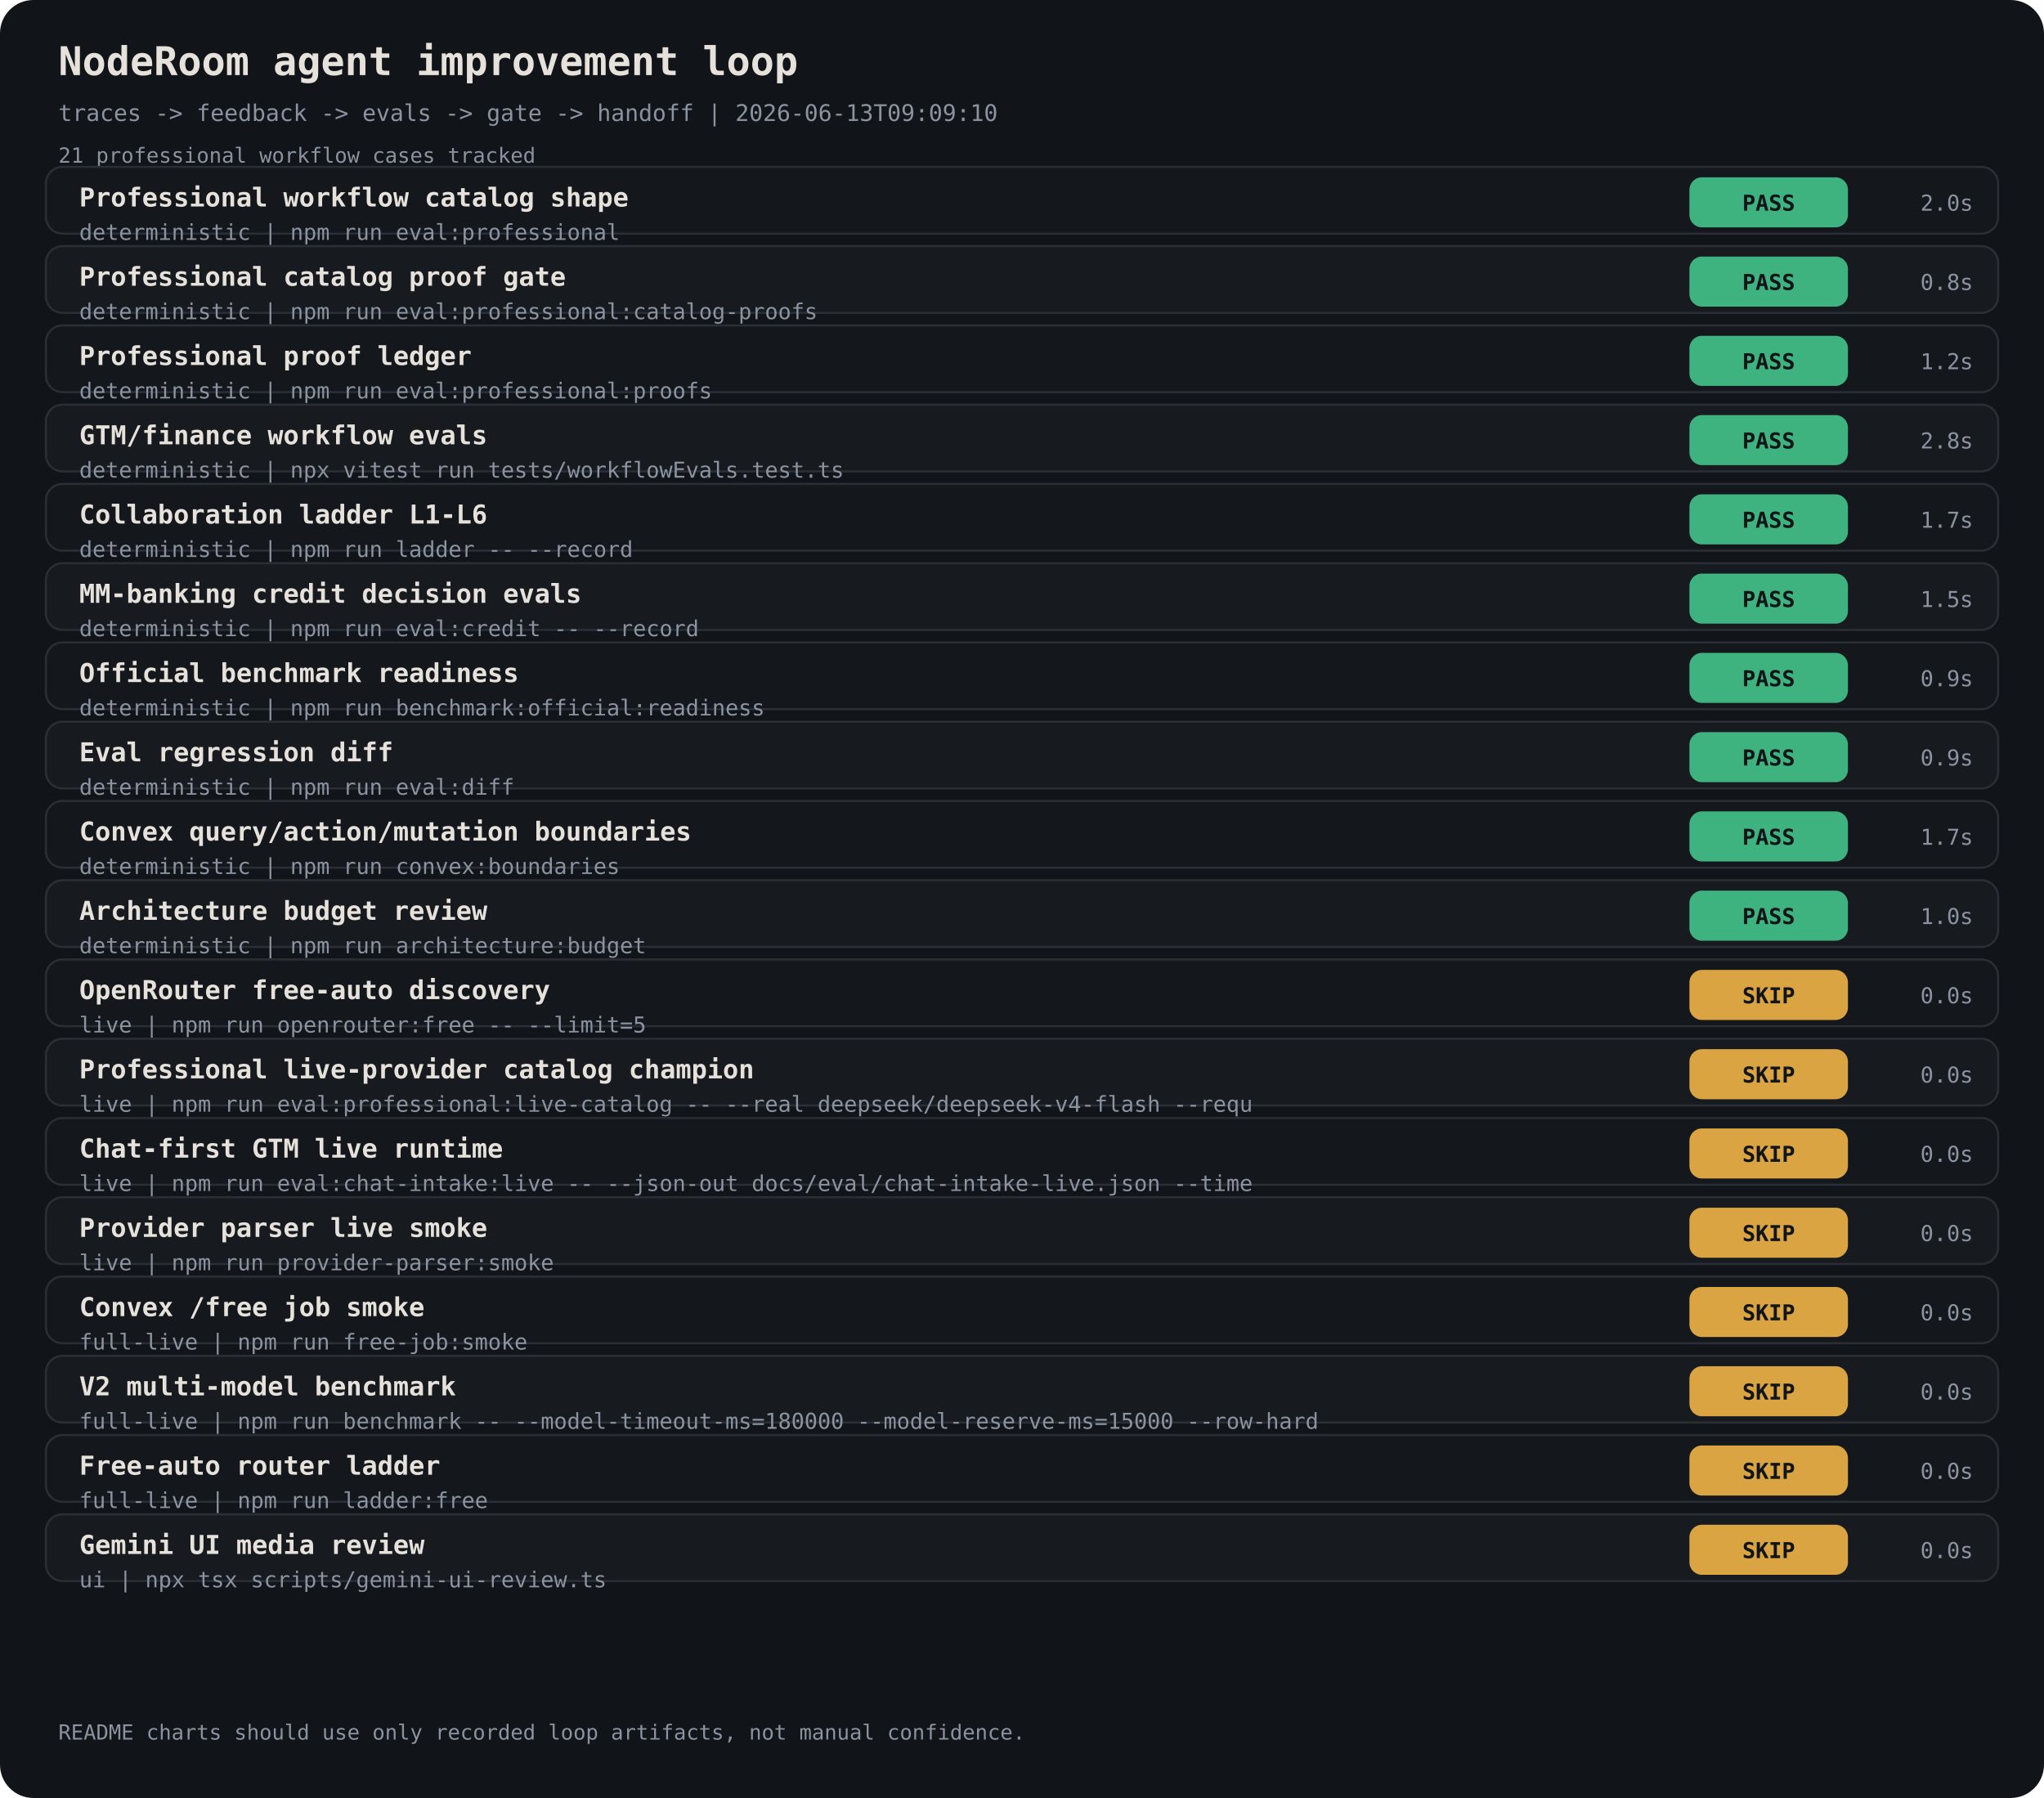
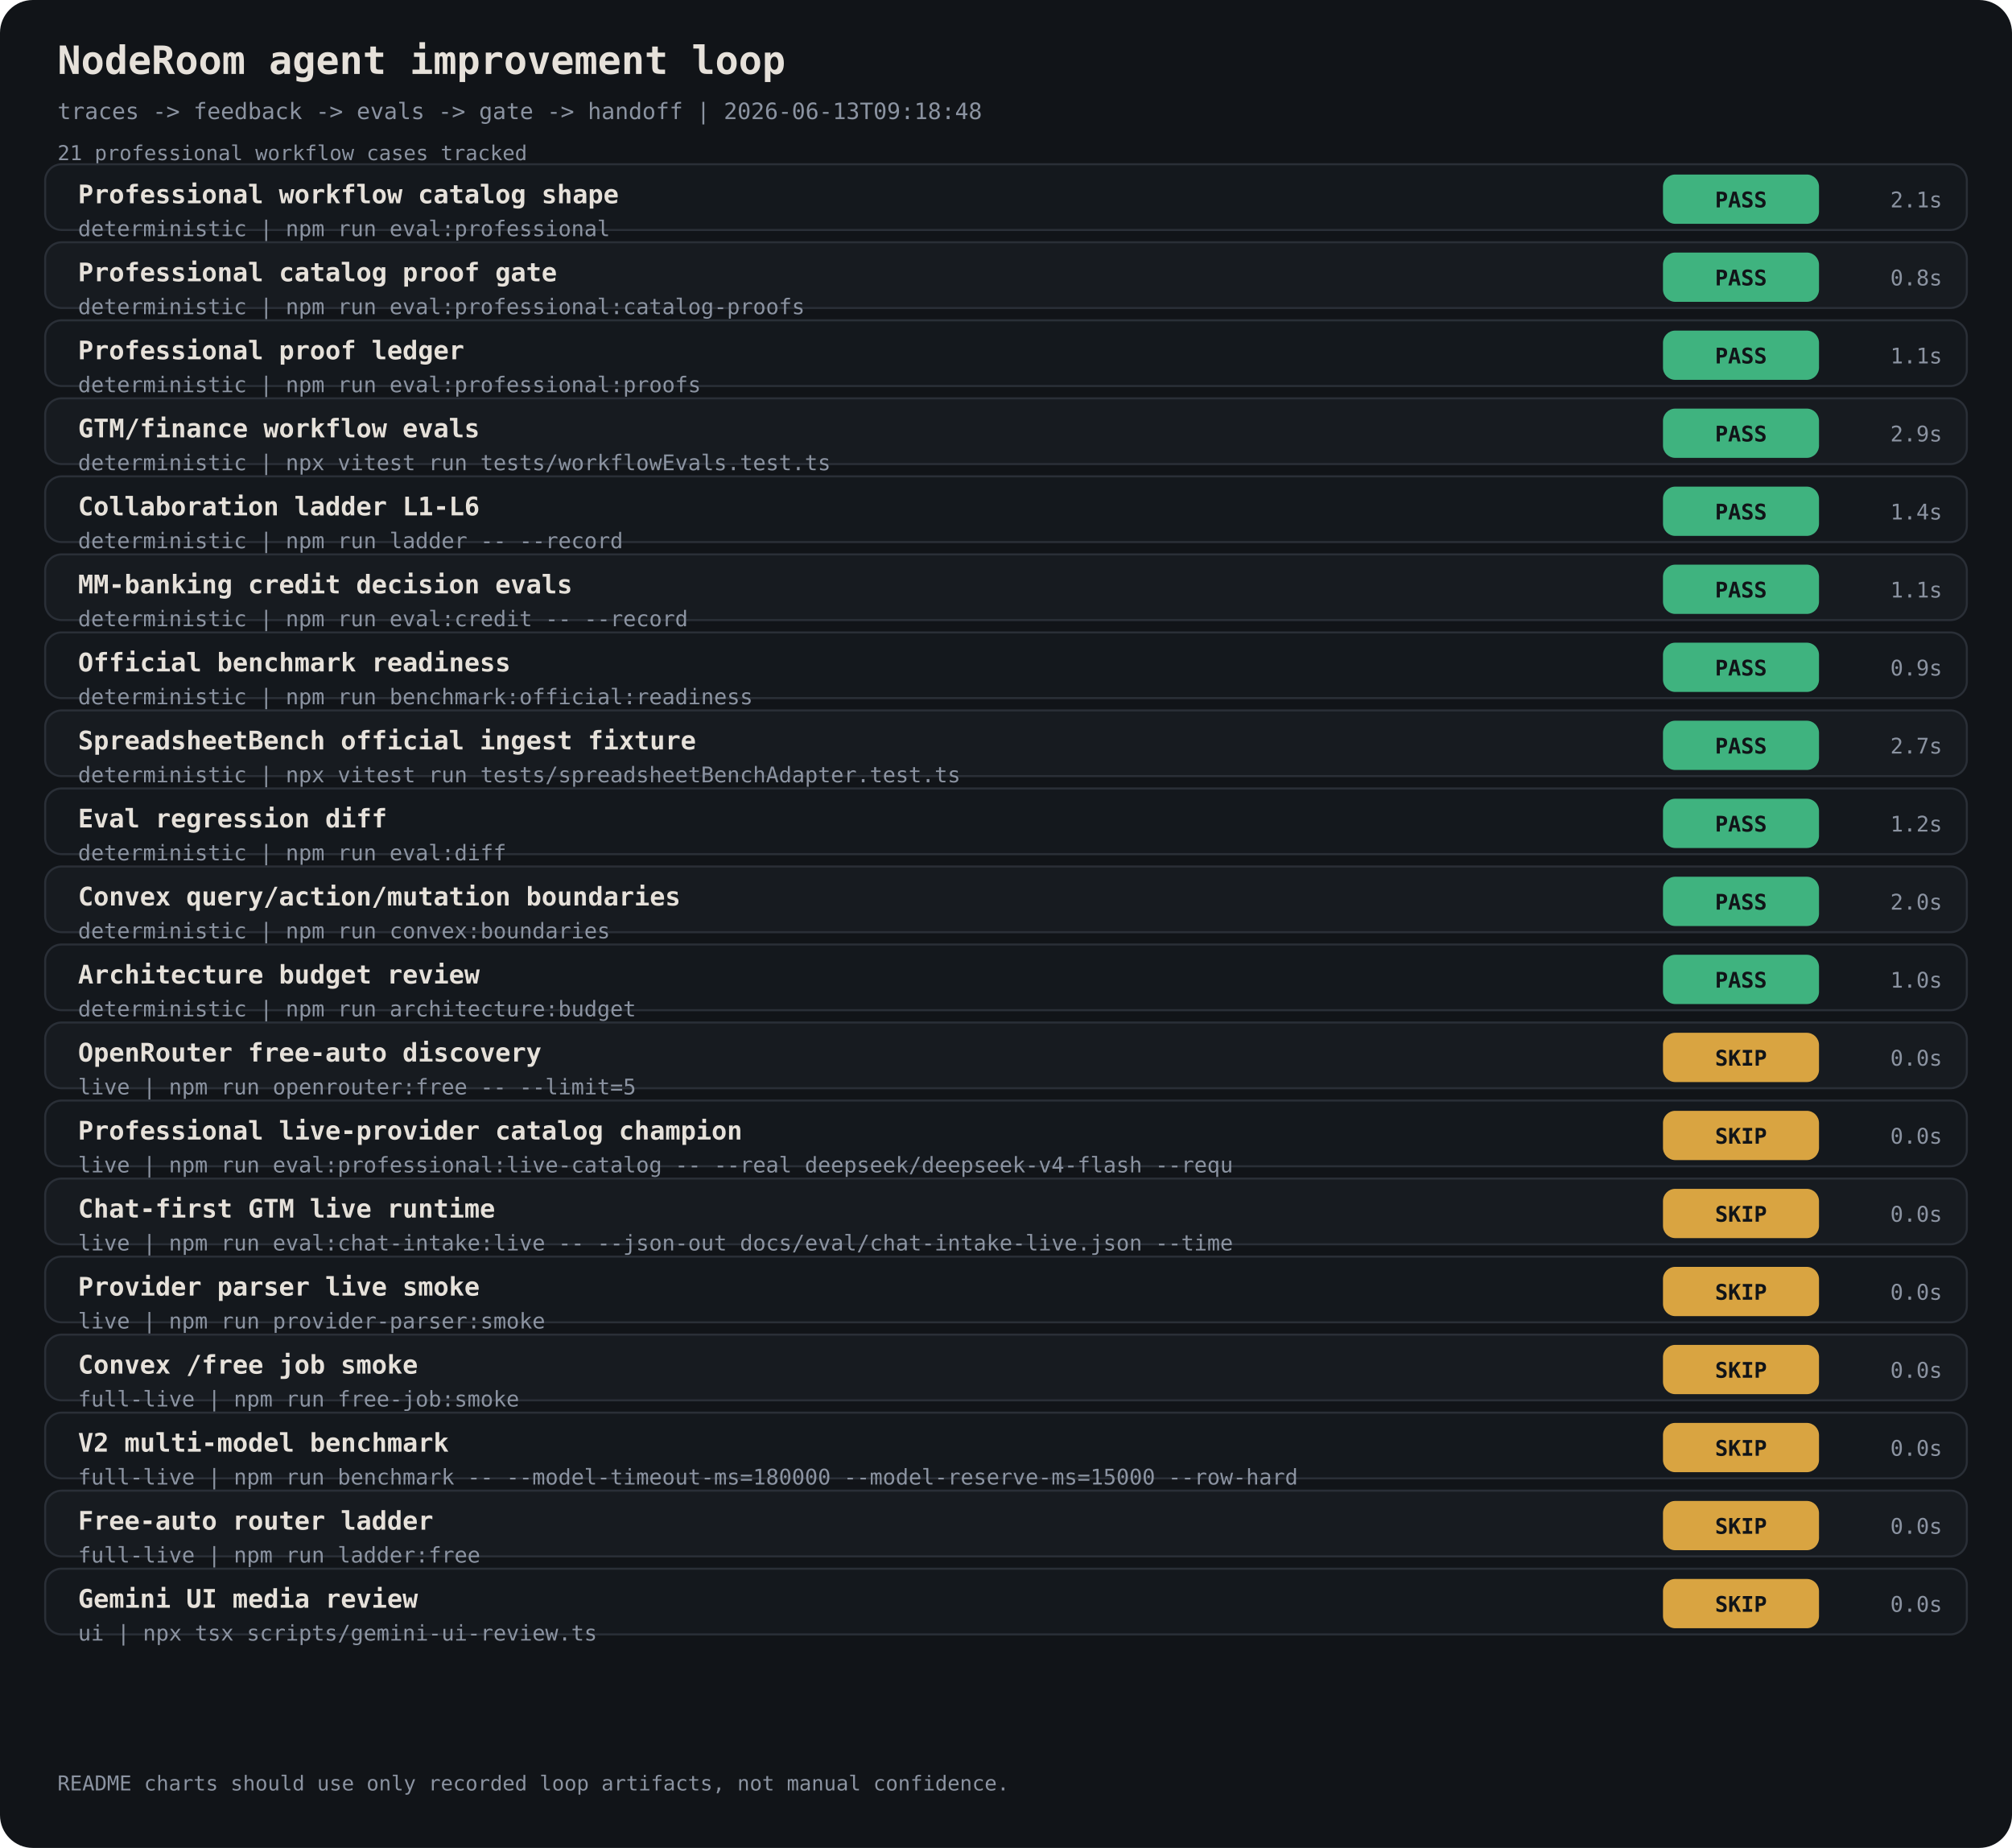
- <svg xmlns="http://www.w3.org/2000/svg" width="980" height="862" viewBox="0 0 980 862" font-family="ui-monospace, 'JetBrains Mono', monospace">
-   <rect width="980" height="862" rx="16" fill="#111418" />
+ <svg xmlns="http://www.w3.org/2000/svg" width="980" height="900" viewBox="0 0 980 900" font-family="ui-monospace, 'JetBrains Mono', monospace">
+   <rect width="980" height="900" rx="16" fill="#111418" />
  <text x="28" y="36" fill="#E6E1DA" font-size="19" font-weight="700">NodeRoom agent improvement loop</text>
-   <text x="28" y="58" fill="#8B93A1" font-size="11">traces -&gt; feedback -&gt; evals -&gt; gate -&gt; handoff | 2026-06-13T09:09:10</text>
+   <text x="28" y="58" fill="#8B93A1" font-size="11">traces -&gt; feedback -&gt; evals -&gt; gate -&gt; handoff | 2026-06-13T09:18:48</text>
  <text x="28" y="78" fill="#8B93A1" font-size="10">21 professional workflow cases tracked</text>
  <rect x="22" y="80" width="936" height="32" rx="8" fill="#14181D" stroke="#2A2F37" />
  <text x="38" y="99" fill="#E6E1DA" font-size="12.5" font-weight="700">Professional workflow catalog shape</text>
  <text x="38" y="115" fill="#8B93A1" font-size="10.5">deterministic | npm run eval:professional</text>
  <rect x="810" y="85" width="76" height="24" rx="6" fill="#3FB37F" />
  <text x="848" y="101" fill="#111418" font-size="10.5" text-anchor="middle" font-weight="800">PASS</text>
-   <text x="946" y="101" fill="#8B93A1" font-size="10.5" text-anchor="end">2.0s</text>
+   <text x="946" y="101" fill="#8B93A1" font-size="10.5" text-anchor="end">2.1s</text>
  <rect x="22" y="118" width="936" height="32" rx="8" fill="#171B20" stroke="#2A2F37" />
  <text x="38" y="137" fill="#E6E1DA" font-size="12.5" font-weight="700">Professional catalog proof gate</text>
  <text x="38" y="153" fill="#8B93A1" font-size="10.5">deterministic | npm run eval:professional:catalog-proofs</text>
  <rect x="810" y="123" width="76" height="24" rx="6" fill="#3FB37F" />
  <text x="848" y="139" fill="#111418" font-size="10.5" text-anchor="middle" font-weight="800">PASS</text>
  <text x="946" y="139" fill="#8B93A1" font-size="10.5" text-anchor="end">0.8s</text>
  <rect x="22" y="156" width="936" height="32" rx="8" fill="#14181D" stroke="#2A2F37" />
  <text x="38" y="175" fill="#E6E1DA" font-size="12.5" font-weight="700">Professional proof ledger</text>
  <text x="38" y="191" fill="#8B93A1" font-size="10.5">deterministic | npm run eval:professional:proofs</text>
  <rect x="810" y="161" width="76" height="24" rx="6" fill="#3FB37F" />
  <text x="848" y="177" fill="#111418" font-size="10.5" text-anchor="middle" font-weight="800">PASS</text>
-   <text x="946" y="177" fill="#8B93A1" font-size="10.5" text-anchor="end">1.2s</text>
+   <text x="946" y="177" fill="#8B93A1" font-size="10.5" text-anchor="end">1.1s</text>
  <rect x="22" y="194" width="936" height="32" rx="8" fill="#171B20" stroke="#2A2F37" />
  <text x="38" y="213" fill="#E6E1DA" font-size="12.5" font-weight="700">GTM/finance workflow evals</text>
  <text x="38" y="229" fill="#8B93A1" font-size="10.5">deterministic | npx vitest run tests/workflowEvals.test.ts</text>
  <rect x="810" y="199" width="76" height="24" rx="6" fill="#3FB37F" />
  <text x="848" y="215" fill="#111418" font-size="10.5" text-anchor="middle" font-weight="800">PASS</text>
-   <text x="946" y="215" fill="#8B93A1" font-size="10.5" text-anchor="end">2.8s</text>
+   <text x="946" y="215" fill="#8B93A1" font-size="10.5" text-anchor="end">2.9s</text>
  <rect x="22" y="232" width="936" height="32" rx="8" fill="#14181D" stroke="#2A2F37" />
  <text x="38" y="251" fill="#E6E1DA" font-size="12.5" font-weight="700">Collaboration ladder L1-L6</text>
  <text x="38" y="267" fill="#8B93A1" font-size="10.5">deterministic | npm run ladder -- --record</text>
  <rect x="810" y="237" width="76" height="24" rx="6" fill="#3FB37F" />
  <text x="848" y="253" fill="#111418" font-size="10.5" text-anchor="middle" font-weight="800">PASS</text>
-   <text x="946" y="253" fill="#8B93A1" font-size="10.5" text-anchor="end">1.7s</text>
+   <text x="946" y="253" fill="#8B93A1" font-size="10.5" text-anchor="end">1.4s</text>
  <rect x="22" y="270" width="936" height="32" rx="8" fill="#171B20" stroke="#2A2F37" />
  <text x="38" y="289" fill="#E6E1DA" font-size="12.5" font-weight="700">MM-banking credit decision evals</text>
  <text x="38" y="305" fill="#8B93A1" font-size="10.5">deterministic | npm run eval:credit -- --record</text>
  <rect x="810" y="275" width="76" height="24" rx="6" fill="#3FB37F" />
  <text x="848" y="291" fill="#111418" font-size="10.5" text-anchor="middle" font-weight="800">PASS</text>
-   <text x="946" y="291" fill="#8B93A1" font-size="10.5" text-anchor="end">1.5s</text>
+   <text x="946" y="291" fill="#8B93A1" font-size="10.5" text-anchor="end">1.1s</text>
  <rect x="22" y="308" width="936" height="32" rx="8" fill="#14181D" stroke="#2A2F37" />
  <text x="38" y="327" fill="#E6E1DA" font-size="12.5" font-weight="700">Official benchmark readiness</text>
  <text x="38" y="343" fill="#8B93A1" font-size="10.5">deterministic | npm run benchmark:official:readiness</text>
  <rect x="810" y="313" width="76" height="24" rx="6" fill="#3FB37F" />
  <text x="848" y="329" fill="#111418" font-size="10.5" text-anchor="middle" font-weight="800">PASS</text>
  <text x="946" y="329" fill="#8B93A1" font-size="10.5" text-anchor="end">0.9s</text>
  <rect x="22" y="346" width="936" height="32" rx="8" fill="#171B20" stroke="#2A2F37" />
-   <text x="38" y="365" fill="#E6E1DA" font-size="12.5" font-weight="700">Eval regression diff</text>
-   <text x="38" y="381" fill="#8B93A1" font-size="10.5">deterministic | npm run eval:diff</text>
+   <text x="38" y="365" fill="#E6E1DA" font-size="12.5" font-weight="700">SpreadsheetBench official ingest fixture</text>
+   <text x="38" y="381" fill="#8B93A1" font-size="10.5">deterministic | npx vitest run tests/spreadsheetBenchAdapter.test.ts</text>
  <rect x="810" y="351" width="76" height="24" rx="6" fill="#3FB37F" />
  <text x="848" y="367" fill="#111418" font-size="10.5" text-anchor="middle" font-weight="800">PASS</text>
-   <text x="946" y="367" fill="#8B93A1" font-size="10.5" text-anchor="end">0.9s</text>
+   <text x="946" y="367" fill="#8B93A1" font-size="10.5" text-anchor="end">2.7s</text>
  <rect x="22" y="384" width="936" height="32" rx="8" fill="#14181D" stroke="#2A2F37" />
-   <text x="38" y="403" fill="#E6E1DA" font-size="12.5" font-weight="700">Convex query/action/mutation boundaries</text>
-   <text x="38" y="419" fill="#8B93A1" font-size="10.5">deterministic | npm run convex:boundaries</text>
+   <text x="38" y="403" fill="#E6E1DA" font-size="12.5" font-weight="700">Eval regression diff</text>
+   <text x="38" y="419" fill="#8B93A1" font-size="10.5">deterministic | npm run eval:diff</text>
  <rect x="810" y="389" width="76" height="24" rx="6" fill="#3FB37F" />
  <text x="848" y="405" fill="#111418" font-size="10.5" text-anchor="middle" font-weight="800">PASS</text>
-   <text x="946" y="405" fill="#8B93A1" font-size="10.5" text-anchor="end">1.7s</text>
+   <text x="946" y="405" fill="#8B93A1" font-size="10.5" text-anchor="end">1.2s</text>
  <rect x="22" y="422" width="936" height="32" rx="8" fill="#171B20" stroke="#2A2F37" />
-   <text x="38" y="441" fill="#E6E1DA" font-size="12.5" font-weight="700">Architecture budget review</text>
-   <text x="38" y="457" fill="#8B93A1" font-size="10.5">deterministic | npm run architecture:budget</text>
+   <text x="38" y="441" fill="#E6E1DA" font-size="12.5" font-weight="700">Convex query/action/mutation boundaries</text>
+   <text x="38" y="457" fill="#8B93A1" font-size="10.5">deterministic | npm run convex:boundaries</text>
  <rect x="810" y="427" width="76" height="24" rx="6" fill="#3FB37F" />
  <text x="848" y="443" fill="#111418" font-size="10.5" text-anchor="middle" font-weight="800">PASS</text>
-   <text x="946" y="443" fill="#8B93A1" font-size="10.5" text-anchor="end">1.0s</text>
+   <text x="946" y="443" fill="#8B93A1" font-size="10.5" text-anchor="end">2.0s</text>
  <rect x="22" y="460" width="936" height="32" rx="8" fill="#14181D" stroke="#2A2F37" />
-   <text x="38" y="479" fill="#E6E1DA" font-size="12.5" font-weight="700">OpenRouter free-auto discovery</text>
-   <text x="38" y="495" fill="#8B93A1" font-size="10.5">live | npm run openrouter:free -- --limit=5</text>
-   <rect x="810" y="465" width="76" height="24" rx="6" fill="#D9A441" />
-   <text x="848" y="481" fill="#111418" font-size="10.5" text-anchor="middle" font-weight="800">SKIP</text>
-   <text x="946" y="481" fill="#8B93A1" font-size="10.5" text-anchor="end">0.0s</text>
+   <text x="38" y="479" fill="#E6E1DA" font-size="12.5" font-weight="700">Architecture budget review</text>
+   <text x="38" y="495" fill="#8B93A1" font-size="10.5">deterministic | npm run architecture:budget</text>
+   <rect x="810" y="465" width="76" height="24" rx="6" fill="#3FB37F" />
+   <text x="848" y="481" fill="#111418" font-size="10.5" text-anchor="middle" font-weight="800">PASS</text>
+   <text x="946" y="481" fill="#8B93A1" font-size="10.5" text-anchor="end">1.0s</text>
  <rect x="22" y="498" width="936" height="32" rx="8" fill="#171B20" stroke="#2A2F37" />
-   <text x="38" y="517" fill="#E6E1DA" font-size="12.5" font-weight="700">Professional live-provider catalog champion</text>
-   <text x="38" y="533" fill="#8B93A1" font-size="10.5">live | npm run eval:professional:live-catalog -- --real deepseek/deepseek-v4-flash --requ</text>
+   <text x="38" y="517" fill="#E6E1DA" font-size="12.5" font-weight="700">OpenRouter free-auto discovery</text>
+   <text x="38" y="533" fill="#8B93A1" font-size="10.5">live | npm run openrouter:free -- --limit=5</text>
  <rect x="810" y="503" width="76" height="24" rx="6" fill="#D9A441" />
  <text x="848" y="519" fill="#111418" font-size="10.5" text-anchor="middle" font-weight="800">SKIP</text>
  <text x="946" y="519" fill="#8B93A1" font-size="10.5" text-anchor="end">0.0s</text>
  <rect x="22" y="536" width="936" height="32" rx="8" fill="#14181D" stroke="#2A2F37" />
-   <text x="38" y="555" fill="#E6E1DA" font-size="12.5" font-weight="700">Chat-first GTM live runtime</text>
-   <text x="38" y="571" fill="#8B93A1" font-size="10.5">live | npm run eval:chat-intake:live -- --json-out docs/eval/chat-intake-live.json --time</text>
+   <text x="38" y="555" fill="#E6E1DA" font-size="12.5" font-weight="700">Professional live-provider catalog champion</text>
+   <text x="38" y="571" fill="#8B93A1" font-size="10.5">live | npm run eval:professional:live-catalog -- --real deepseek/deepseek-v4-flash --requ</text>
  <rect x="810" y="541" width="76" height="24" rx="6" fill="#D9A441" />
  <text x="848" y="557" fill="#111418" font-size="10.5" text-anchor="middle" font-weight="800">SKIP</text>
  <text x="946" y="557" fill="#8B93A1" font-size="10.5" text-anchor="end">0.0s</text>
  <rect x="22" y="574" width="936" height="32" rx="8" fill="#171B20" stroke="#2A2F37" />
-   <text x="38" y="593" fill="#E6E1DA" font-size="12.5" font-weight="700">Provider parser live smoke</text>
-   <text x="38" y="609" fill="#8B93A1" font-size="10.5">live | npm run provider-parser:smoke</text>
+   <text x="38" y="593" fill="#E6E1DA" font-size="12.5" font-weight="700">Chat-first GTM live runtime</text>
+   <text x="38" y="609" fill="#8B93A1" font-size="10.5">live | npm run eval:chat-intake:live -- --json-out docs/eval/chat-intake-live.json --time</text>
  <rect x="810" y="579" width="76" height="24" rx="6" fill="#D9A441" />
  <text x="848" y="595" fill="#111418" font-size="10.5" text-anchor="middle" font-weight="800">SKIP</text>
  <text x="946" y="595" fill="#8B93A1" font-size="10.5" text-anchor="end">0.0s</text>
  <rect x="22" y="612" width="936" height="32" rx="8" fill="#14181D" stroke="#2A2F37" />
-   <text x="38" y="631" fill="#E6E1DA" font-size="12.5" font-weight="700">Convex /free job smoke</text>
-   <text x="38" y="647" fill="#8B93A1" font-size="10.5">full-live | npm run free-job:smoke</text>
+   <text x="38" y="631" fill="#E6E1DA" font-size="12.5" font-weight="700">Provider parser live smoke</text>
+   <text x="38" y="647" fill="#8B93A1" font-size="10.5">live | npm run provider-parser:smoke</text>
  <rect x="810" y="617" width="76" height="24" rx="6" fill="#D9A441" />
  <text x="848" y="633" fill="#111418" font-size="10.5" text-anchor="middle" font-weight="800">SKIP</text>
  <text x="946" y="633" fill="#8B93A1" font-size="10.5" text-anchor="end">0.0s</text>
  <rect x="22" y="650" width="936" height="32" rx="8" fill="#171B20" stroke="#2A2F37" />
-   <text x="38" y="669" fill="#E6E1DA" font-size="12.5" font-weight="700">V2 multi-model benchmark</text>
-   <text x="38" y="685" fill="#8B93A1" font-size="10.5">full-live | npm run benchmark -- --model-timeout-ms=180000 --model-reserve-ms=15000 --row-hard</text>
+   <text x="38" y="669" fill="#E6E1DA" font-size="12.5" font-weight="700">Convex /free job smoke</text>
+   <text x="38" y="685" fill="#8B93A1" font-size="10.5">full-live | npm run free-job:smoke</text>
  <rect x="810" y="655" width="76" height="24" rx="6" fill="#D9A441" />
  <text x="848" y="671" fill="#111418" font-size="10.5" text-anchor="middle" font-weight="800">SKIP</text>
  <text x="946" y="671" fill="#8B93A1" font-size="10.5" text-anchor="end">0.0s</text>
  <rect x="22" y="688" width="936" height="32" rx="8" fill="#14181D" stroke="#2A2F37" />
-   <text x="38" y="707" fill="#E6E1DA" font-size="12.5" font-weight="700">Free-auto router ladder</text>
-   <text x="38" y="723" fill="#8B93A1" font-size="10.5">full-live | npm run ladder:free</text>
+   <text x="38" y="707" fill="#E6E1DA" font-size="12.5" font-weight="700">V2 multi-model benchmark</text>
+   <text x="38" y="723" fill="#8B93A1" font-size="10.5">full-live | npm run benchmark -- --model-timeout-ms=180000 --model-reserve-ms=15000 --row-hard</text>
  <rect x="810" y="693" width="76" height="24" rx="6" fill="#D9A441" />
  <text x="848" y="709" fill="#111418" font-size="10.5" text-anchor="middle" font-weight="800">SKIP</text>
  <text x="946" y="709" fill="#8B93A1" font-size="10.5" text-anchor="end">0.0s</text>
  <rect x="22" y="726" width="936" height="32" rx="8" fill="#171B20" stroke="#2A2F37" />
-   <text x="38" y="745" fill="#E6E1DA" font-size="12.5" font-weight="700">Gemini UI media review</text>
-   <text x="38" y="761" fill="#8B93A1" font-size="10.5">ui | npx tsx scripts/gemini-ui-review.ts</text>
+   <text x="38" y="745" fill="#E6E1DA" font-size="12.5" font-weight="700">Free-auto router ladder</text>
+   <text x="38" y="761" fill="#8B93A1" font-size="10.5">full-live | npm run ladder:free</text>
  <rect x="810" y="731" width="76" height="24" rx="6" fill="#D9A441" />
  <text x="848" y="747" fill="#111418" font-size="10.5" text-anchor="middle" font-weight="800">SKIP</text>
  <text x="946" y="747" fill="#8B93A1" font-size="10.5" text-anchor="end">0.0s</text>
-   <text x="28" y="834" fill="#8B93A1" font-size="10">README charts should use only recorded loop artifacts, not manual confidence.</text>
+   <rect x="22" y="764" width="936" height="32" rx="8" fill="#14181D" stroke="#2A2F37" />
+   <text x="38" y="783" fill="#E6E1DA" font-size="12.5" font-weight="700">Gemini UI media review</text>
+   <text x="38" y="799" fill="#8B93A1" font-size="10.5">ui | npx tsx scripts/gemini-ui-review.ts</text>
+   <rect x="810" y="769" width="76" height="24" rx="6" fill="#D9A441" />
+   <text x="848" y="785" fill="#111418" font-size="10.5" text-anchor="middle" font-weight="800">SKIP</text>
+   <text x="946" y="785" fill="#8B93A1" font-size="10.5" text-anchor="end">0.0s</text>
+   <text x="28" y="872" fill="#8B93A1" font-size="10">README charts should use only recorded loop artifacts, not manual confidence.</text>
</svg>
